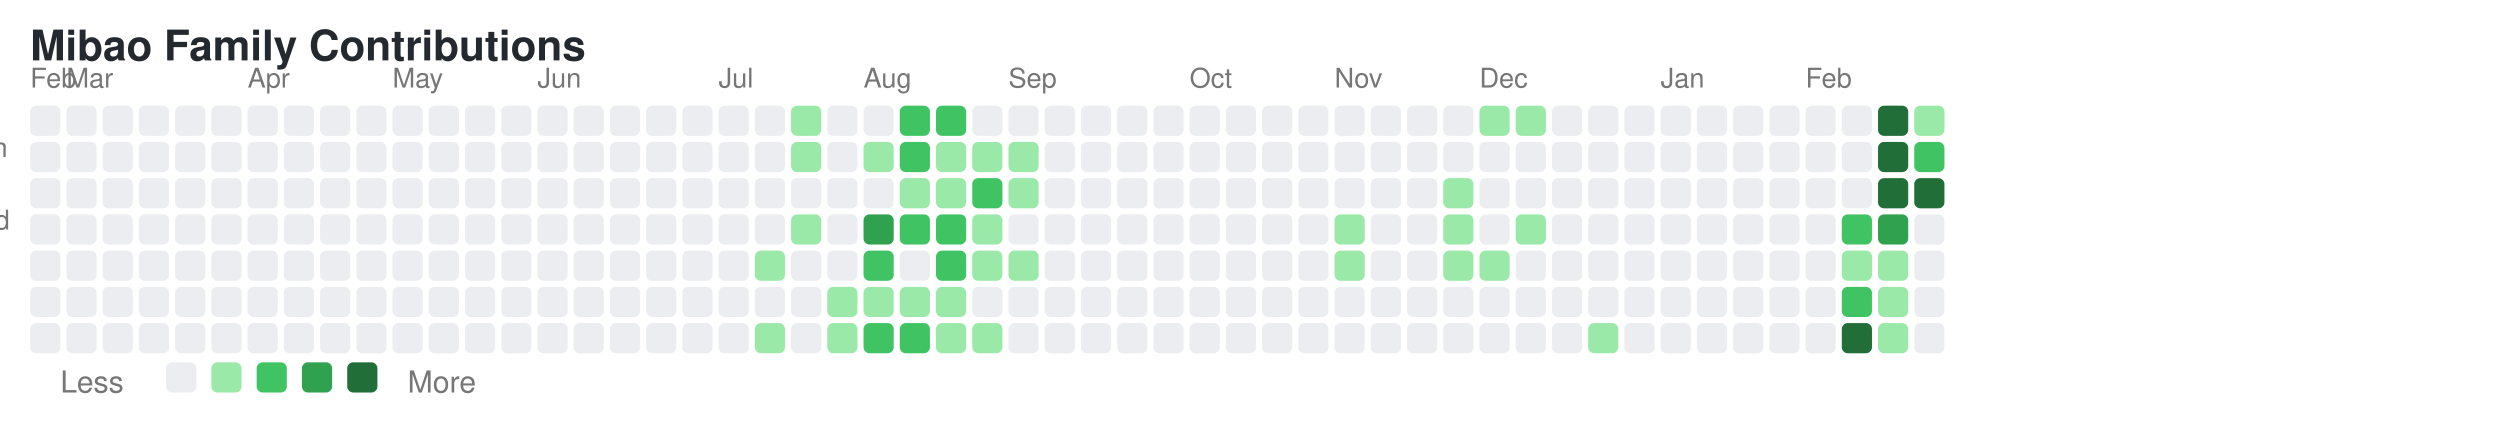
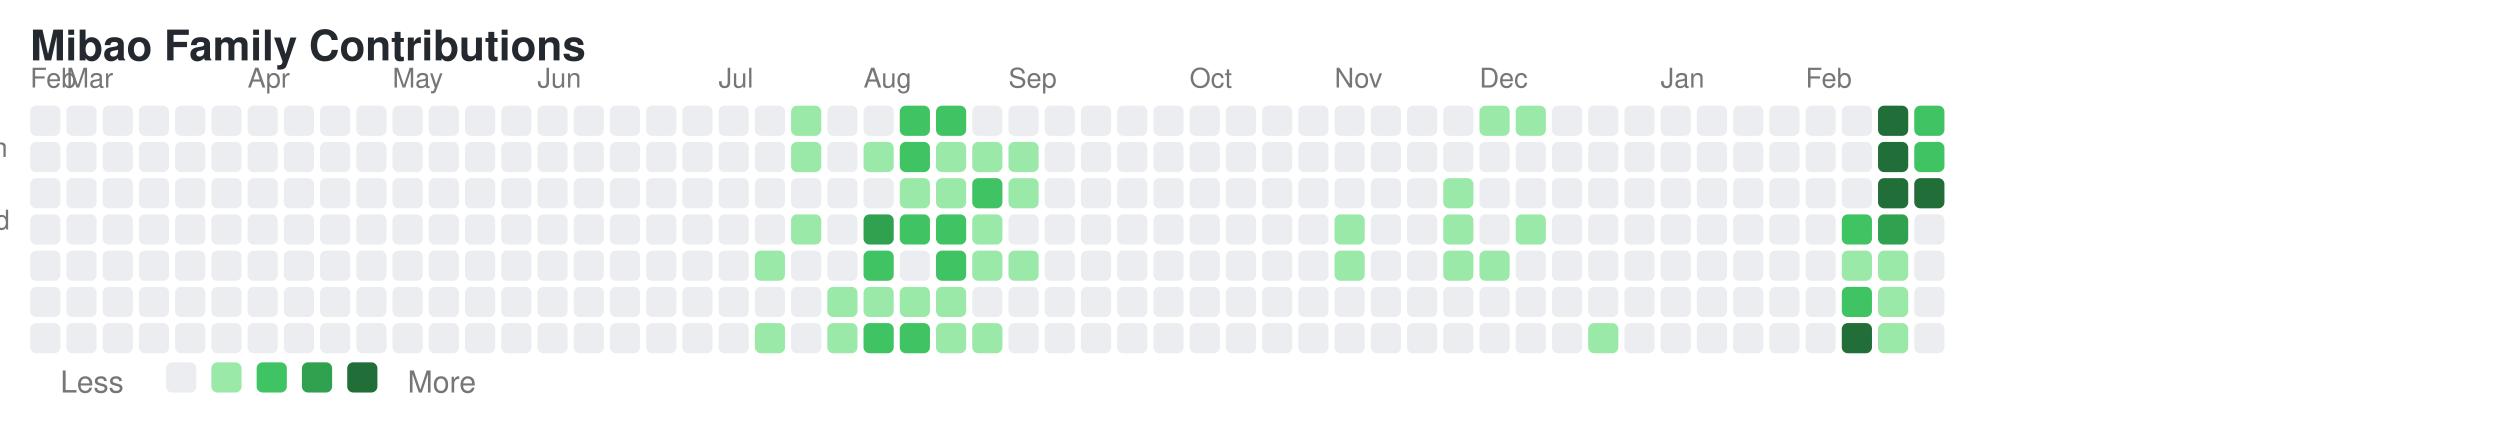
<svg xmlns="http://www.w3.org/2000/svg" width="828" height="140">
  <text x="10" y="20" font-family="-apple-system, BlinkMacSystemFont, Segoe UI, Helvetica, Arial, sans-serif" font-size="14" font-weight="600" fill="#24292f">Mibao Family Contributions</text>
  <g transform="translate(10, 35)">
    <text x="0" y="-6" font-family="-apple-system, BlinkMacSystemFont, Segoe UI, Helvetica, Arial, sans-serif" font-size="9" fill="#767676">Feb</text>
    <text x="12" y="-6" font-family="-apple-system, BlinkMacSystemFont, Segoe UI, Helvetica, Arial, sans-serif" font-size="9" fill="#767676">Mar</text>
    <text x="72" y="-6" font-family="-apple-system, BlinkMacSystemFont, Segoe UI, Helvetica, Arial, sans-serif" font-size="9" fill="#767676">Apr</text>
    <text x="120" y="-6" font-family="-apple-system, BlinkMacSystemFont, Segoe UI, Helvetica, Arial, sans-serif" font-size="9" fill="#767676">May</text>
    <text x="168" y="-6" font-family="-apple-system, BlinkMacSystemFont, Segoe UI, Helvetica, Arial, sans-serif" font-size="9" fill="#767676">Jun</text>
    <text x="228" y="-6" font-family="-apple-system, BlinkMacSystemFont, Segoe UI, Helvetica, Arial, sans-serif" font-size="9" fill="#767676">Jul</text>
    <text x="276" y="-6" font-family="-apple-system, BlinkMacSystemFont, Segoe UI, Helvetica, Arial, sans-serif" font-size="9" fill="#767676">Aug</text>
    <text x="324" y="-6" font-family="-apple-system, BlinkMacSystemFont, Segoe UI, Helvetica, Arial, sans-serif" font-size="9" fill="#767676">Sep</text>
    <text x="384" y="-6" font-family="-apple-system, BlinkMacSystemFont, Segoe UI, Helvetica, Arial, sans-serif" font-size="9" fill="#767676">Oct</text>
    <text x="432" y="-6" font-family="-apple-system, BlinkMacSystemFont, Segoe UI, Helvetica, Arial, sans-serif" font-size="9" fill="#767676">Nov</text>
    <text x="480" y="-6" font-family="-apple-system, BlinkMacSystemFont, Segoe UI, Helvetica, Arial, sans-serif" font-size="9" fill="#767676">Dec</text>
    <text x="540" y="-6" font-family="-apple-system, BlinkMacSystemFont, Segoe UI, Helvetica, Arial, sans-serif" font-size="9" fill="#767676">Jan</text>
    <text x="588" y="-6" font-family="-apple-system, BlinkMacSystemFont, Segoe UI, Helvetica, Arial, sans-serif" font-size="9" fill="#767676">Feb</text>
    <text x="-25" y="17.0" font-family="-apple-system, BlinkMacSystemFont, Segoe UI, Helvetica, Arial, sans-serif" font-size="9" fill="#767676">Mon</text>
    <text x="-25" y="41.0" font-family="-apple-system, BlinkMacSystemFont, Segoe UI, Helvetica, Arial, sans-serif" font-size="9" fill="#767676">Wed</text>
    <text x="-25" y="65.0" font-family="-apple-system, BlinkMacSystemFont, Segoe UI, Helvetica, Arial, sans-serif" font-size="9" fill="#767676">Fri</text>
    <rect x="0" y="0" width="10" height="10" fill="#ebedf0" rx="2" />
    <rect x="0" y="12" width="10" height="10" fill="#ebedf0" rx="2" />
    <rect x="0" y="24" width="10" height="10" fill="#ebedf0" rx="2" />
    <rect x="0" y="36" width="10" height="10" fill="#ebedf0" rx="2" />
    <rect x="0" y="48" width="10" height="10" fill="#ebedf0" rx="2" />
    <rect x="0" y="60" width="10" height="10" fill="#ebedf0" rx="2" />
    <rect x="0" y="72" width="10" height="10" fill="#ebedf0" rx="2" />
    <rect x="12" y="0" width="10" height="10" fill="#ebedf0" rx="2" />
    <rect x="12" y="12" width="10" height="10" fill="#ebedf0" rx="2" />
    <rect x="12" y="24" width="10" height="10" fill="#ebedf0" rx="2" />
    <rect x="12" y="36" width="10" height="10" fill="#ebedf0" rx="2" />
    <rect x="12" y="48" width="10" height="10" fill="#ebedf0" rx="2" />
    <rect x="12" y="60" width="10" height="10" fill="#ebedf0" rx="2" />
    <rect x="12" y="72" width="10" height="10" fill="#ebedf0" rx="2" />
    <rect x="24" y="0" width="10" height="10" fill="#ebedf0" rx="2" />
    <rect x="24" y="12" width="10" height="10" fill="#ebedf0" rx="2" />
    <rect x="24" y="24" width="10" height="10" fill="#ebedf0" rx="2" />
    <rect x="24" y="36" width="10" height="10" fill="#ebedf0" rx="2" />
    <rect x="24" y="48" width="10" height="10" fill="#ebedf0" rx="2" />
    <rect x="24" y="60" width="10" height="10" fill="#ebedf0" rx="2" />
    <rect x="24" y="72" width="10" height="10" fill="#ebedf0" rx="2" />
    <rect x="36" y="0" width="10" height="10" fill="#ebedf0" rx="2" />
    <rect x="36" y="12" width="10" height="10" fill="#ebedf0" rx="2" />
    <rect x="36" y="24" width="10" height="10" fill="#ebedf0" rx="2" />
    <rect x="36" y="36" width="10" height="10" fill="#ebedf0" rx="2" />
    <rect x="36" y="48" width="10" height="10" fill="#ebedf0" rx="2" />
    <rect x="36" y="60" width="10" height="10" fill="#ebedf0" rx="2" />
    <rect x="36" y="72" width="10" height="10" fill="#ebedf0" rx="2" />
    <rect x="48" y="0" width="10" height="10" fill="#ebedf0" rx="2" />
    <rect x="48" y="12" width="10" height="10" fill="#ebedf0" rx="2" />
    <rect x="48" y="24" width="10" height="10" fill="#ebedf0" rx="2" />
    <rect x="48" y="36" width="10" height="10" fill="#ebedf0" rx="2" />
    <rect x="48" y="48" width="10" height="10" fill="#ebedf0" rx="2" />
    <rect x="48" y="60" width="10" height="10" fill="#ebedf0" rx="2" />
    <rect x="48" y="72" width="10" height="10" fill="#ebedf0" rx="2" />
    <rect x="60" y="0" width="10" height="10" fill="#ebedf0" rx="2" />
    <rect x="60" y="12" width="10" height="10" fill="#ebedf0" rx="2" />
    <rect x="60" y="24" width="10" height="10" fill="#ebedf0" rx="2" />
    <rect x="60" y="36" width="10" height="10" fill="#ebedf0" rx="2" />
    <rect x="60" y="48" width="10" height="10" fill="#ebedf0" rx="2" />
    <rect x="60" y="60" width="10" height="10" fill="#ebedf0" rx="2" />
    <rect x="60" y="72" width="10" height="10" fill="#ebedf0" rx="2" />
    <rect x="72" y="0" width="10" height="10" fill="#ebedf0" rx="2" />
    <rect x="72" y="12" width="10" height="10" fill="#ebedf0" rx="2" />
    <rect x="72" y="24" width="10" height="10" fill="#ebedf0" rx="2" />
    <rect x="72" y="36" width="10" height="10" fill="#ebedf0" rx="2" />
    <rect x="72" y="48" width="10" height="10" fill="#ebedf0" rx="2" />
    <rect x="72" y="60" width="10" height="10" fill="#ebedf0" rx="2" />
    <rect x="72" y="72" width="10" height="10" fill="#ebedf0" rx="2" />
    <rect x="84" y="0" width="10" height="10" fill="#ebedf0" rx="2" />
    <rect x="84" y="12" width="10" height="10" fill="#ebedf0" rx="2" />
    <rect x="84" y="24" width="10" height="10" fill="#ebedf0" rx="2" />
    <rect x="84" y="36" width="10" height="10" fill="#ebedf0" rx="2" />
    <rect x="84" y="48" width="10" height="10" fill="#ebedf0" rx="2" />
    <rect x="84" y="60" width="10" height="10" fill="#ebedf0" rx="2" />
    <rect x="84" y="72" width="10" height="10" fill="#ebedf0" rx="2" />
    <rect x="96" y="0" width="10" height="10" fill="#ebedf0" rx="2" />
    <rect x="96" y="12" width="10" height="10" fill="#ebedf0" rx="2" />
    <rect x="96" y="24" width="10" height="10" fill="#ebedf0" rx="2" />
    <rect x="96" y="36" width="10" height="10" fill="#ebedf0" rx="2" />
    <rect x="96" y="48" width="10" height="10" fill="#ebedf0" rx="2" />
    <rect x="96" y="60" width="10" height="10" fill="#ebedf0" rx="2" />
    <rect x="96" y="72" width="10" height="10" fill="#ebedf0" rx="2" />
    <rect x="108" y="0" width="10" height="10" fill="#ebedf0" rx="2" />
    <rect x="108" y="12" width="10" height="10" fill="#ebedf0" rx="2" />
    <rect x="108" y="24" width="10" height="10" fill="#ebedf0" rx="2" />
    <rect x="108" y="36" width="10" height="10" fill="#ebedf0" rx="2" />
    <rect x="108" y="48" width="10" height="10" fill="#ebedf0" rx="2" />
    <rect x="108" y="60" width="10" height="10" fill="#ebedf0" rx="2" />
    <rect x="108" y="72" width="10" height="10" fill="#ebedf0" rx="2" />
    <rect x="120" y="0" width="10" height="10" fill="#ebedf0" rx="2" />
    <rect x="120" y="12" width="10" height="10" fill="#ebedf0" rx="2" />
    <rect x="120" y="24" width="10" height="10" fill="#ebedf0" rx="2" />
    <rect x="120" y="36" width="10" height="10" fill="#ebedf0" rx="2" />
    <rect x="120" y="48" width="10" height="10" fill="#ebedf0" rx="2" />
    <rect x="120" y="60" width="10" height="10" fill="#ebedf0" rx="2" />
    <rect x="120" y="72" width="10" height="10" fill="#ebedf0" rx="2" />
    <rect x="132" y="0" width="10" height="10" fill="#ebedf0" rx="2" />
    <rect x="132" y="12" width="10" height="10" fill="#ebedf0" rx="2" />
    <rect x="132" y="24" width="10" height="10" fill="#ebedf0" rx="2" />
    <rect x="132" y="36" width="10" height="10" fill="#ebedf0" rx="2" />
    <rect x="132" y="48" width="10" height="10" fill="#ebedf0" rx="2" />
    <rect x="132" y="60" width="10" height="10" fill="#ebedf0" rx="2" />
    <rect x="132" y="72" width="10" height="10" fill="#ebedf0" rx="2" />
    <rect x="144" y="0" width="10" height="10" fill="#ebedf0" rx="2" />
    <rect x="144" y="12" width="10" height="10" fill="#ebedf0" rx="2" />
    <rect x="144" y="24" width="10" height="10" fill="#ebedf0" rx="2" />
    <rect x="144" y="36" width="10" height="10" fill="#ebedf0" rx="2" />
    <rect x="144" y="48" width="10" height="10" fill="#ebedf0" rx="2" />
    <rect x="144" y="60" width="10" height="10" fill="#ebedf0" rx="2" />
    <rect x="144" y="72" width="10" height="10" fill="#ebedf0" rx="2" />
    <rect x="156" y="0" width="10" height="10" fill="#ebedf0" rx="2" />
    <rect x="156" y="12" width="10" height="10" fill="#ebedf0" rx="2" />
    <rect x="156" y="24" width="10" height="10" fill="#ebedf0" rx="2" />
    <rect x="156" y="36" width="10" height="10" fill="#ebedf0" rx="2" />
    <rect x="156" y="48" width="10" height="10" fill="#ebedf0" rx="2" />
    <rect x="156" y="60" width="10" height="10" fill="#ebedf0" rx="2" />
    <rect x="156" y="72" width="10" height="10" fill="#ebedf0" rx="2" />
    <rect x="168" y="0" width="10" height="10" fill="#ebedf0" rx="2" />
    <rect x="168" y="12" width="10" height="10" fill="#ebedf0" rx="2" />
    <rect x="168" y="24" width="10" height="10" fill="#ebedf0" rx="2" />
    <rect x="168" y="36" width="10" height="10" fill="#ebedf0" rx="2" />
    <rect x="168" y="48" width="10" height="10" fill="#ebedf0" rx="2" />
    <rect x="168" y="60" width="10" height="10" fill="#ebedf0" rx="2" />
    <rect x="168" y="72" width="10" height="10" fill="#ebedf0" rx="2" />
    <rect x="180" y="0" width="10" height="10" fill="#ebedf0" rx="2" />
    <rect x="180" y="12" width="10" height="10" fill="#ebedf0" rx="2" />
    <rect x="180" y="24" width="10" height="10" fill="#ebedf0" rx="2" />
    <rect x="180" y="36" width="10" height="10" fill="#ebedf0" rx="2" />
    <rect x="180" y="48" width="10" height="10" fill="#ebedf0" rx="2" />
    <rect x="180" y="60" width="10" height="10" fill="#ebedf0" rx="2" />
    <rect x="180" y="72" width="10" height="10" fill="#ebedf0" rx="2" />
    <rect x="192" y="0" width="10" height="10" fill="#ebedf0" rx="2" />
    <rect x="192" y="12" width="10" height="10" fill="#ebedf0" rx="2" />
    <rect x="192" y="24" width="10" height="10" fill="#ebedf0" rx="2" />
    <rect x="192" y="36" width="10" height="10" fill="#ebedf0" rx="2" />
    <rect x="192" y="48" width="10" height="10" fill="#ebedf0" rx="2" />
    <rect x="192" y="60" width="10" height="10" fill="#ebedf0" rx="2" />
    <rect x="192" y="72" width="10" height="10" fill="#ebedf0" rx="2" />
    <rect x="204" y="0" width="10" height="10" fill="#ebedf0" rx="2" />
    <rect x="204" y="12" width="10" height="10" fill="#ebedf0" rx="2" />
    <rect x="204" y="24" width="10" height="10" fill="#ebedf0" rx="2" />
    <rect x="204" y="36" width="10" height="10" fill="#ebedf0" rx="2" />
    <rect x="204" y="48" width="10" height="10" fill="#ebedf0" rx="2" />
    <rect x="204" y="60" width="10" height="10" fill="#ebedf0" rx="2" />
    <rect x="204" y="72" width="10" height="10" fill="#ebedf0" rx="2" />
    <rect x="216" y="0" width="10" height="10" fill="#ebedf0" rx="2" />
    <rect x="216" y="12" width="10" height="10" fill="#ebedf0" rx="2" />
    <rect x="216" y="24" width="10" height="10" fill="#ebedf0" rx="2" />
    <rect x="216" y="36" width="10" height="10" fill="#ebedf0" rx="2" />
    <rect x="216" y="48" width="10" height="10" fill="#ebedf0" rx="2" />
    <rect x="216" y="60" width="10" height="10" fill="#ebedf0" rx="2" />
    <rect x="216" y="72" width="10" height="10" fill="#ebedf0" rx="2" />
    <rect x="228" y="0" width="10" height="10" fill="#ebedf0" rx="2" />
    <rect x="228" y="12" width="10" height="10" fill="#ebedf0" rx="2" />
    <rect x="228" y="24" width="10" height="10" fill="#ebedf0" rx="2" />
    <rect x="228" y="36" width="10" height="10" fill="#ebedf0" rx="2" />
    <rect x="228" y="48" width="10" height="10" fill="#ebedf0" rx="2" />
    <rect x="228" y="60" width="10" height="10" fill="#ebedf0" rx="2" />
    <rect x="228" y="72" width="10" height="10" fill="#ebedf0" rx="2" />
    <rect x="240" y="0" width="10" height="10" fill="#ebedf0" rx="2" />
    <rect x="240" y="12" width="10" height="10" fill="#ebedf0" rx="2" />
    <rect x="240" y="24" width="10" height="10" fill="#ebedf0" rx="2" />
    <rect x="240" y="36" width="10" height="10" fill="#ebedf0" rx="2" />
    <rect x="240" y="48" width="10" height="10" fill="#9be9a8" rx="2" />
    <rect x="240" y="60" width="10" height="10" fill="#ebedf0" rx="2" />
    <rect x="240" y="72" width="10" height="10" fill="#9be9a8" rx="2" />
    <rect x="252" y="0" width="10" height="10" fill="#9be9a8" rx="2" />
    <rect x="252" y="12" width="10" height="10" fill="#9be9a8" rx="2" />
    <rect x="252" y="24" width="10" height="10" fill="#ebedf0" rx="2" />
    <rect x="252" y="36" width="10" height="10" fill="#9be9a8" rx="2" />
    <rect x="252" y="48" width="10" height="10" fill="#ebedf0" rx="2" />
    <rect x="252" y="60" width="10" height="10" fill="#ebedf0" rx="2" />
    <rect x="252" y="72" width="10" height="10" fill="#ebedf0" rx="2" />
    <rect x="264" y="0" width="10" height="10" fill="#ebedf0" rx="2" />
    <rect x="264" y="12" width="10" height="10" fill="#ebedf0" rx="2" />
    <rect x="264" y="24" width="10" height="10" fill="#ebedf0" rx="2" />
    <rect x="264" y="36" width="10" height="10" fill="#ebedf0" rx="2" />
    <rect x="264" y="48" width="10" height="10" fill="#ebedf0" rx="2" />
    <rect x="264" y="60" width="10" height="10" fill="#9be9a8" rx="2" />
    <rect x="264" y="72" width="10" height="10" fill="#9be9a8" rx="2" />
    <rect x="276" y="0" width="10" height="10" fill="#ebedf0" rx="2" />
    <rect x="276" y="12" width="10" height="10" fill="#9be9a8" rx="2" />
    <rect x="276" y="24" width="10" height="10" fill="#ebedf0" rx="2" />
    <rect x="276" y="36" width="10" height="10" fill="#30a14e" rx="2" />
    <rect x="276" y="48" width="10" height="10" fill="#40c463" rx="2" />
    <rect x="276" y="60" width="10" height="10" fill="#9be9a8" rx="2" />
    <rect x="276" y="72" width="10" height="10" fill="#40c463" rx="2" />
    <rect x="288" y="0" width="10" height="10" fill="#40c463" rx="2" />
    <rect x="288" y="12" width="10" height="10" fill="#40c463" rx="2" />
    <rect x="288" y="24" width="10" height="10" fill="#9be9a8" rx="2" />
    <rect x="288" y="36" width="10" height="10" fill="#40c463" rx="2" />
    <rect x="288" y="48" width="10" height="10" fill="#ebedf0" rx="2" />
    <rect x="288" y="60" width="10" height="10" fill="#9be9a8" rx="2" />
    <rect x="288" y="72" width="10" height="10" fill="#40c463" rx="2" />
    <rect x="300" y="0" width="10" height="10" fill="#40c463" rx="2" />
    <rect x="300" y="12" width="10" height="10" fill="#9be9a8" rx="2" />
    <rect x="300" y="24" width="10" height="10" fill="#9be9a8" rx="2" />
    <rect x="300" y="36" width="10" height="10" fill="#40c463" rx="2" />
    <rect x="300" y="48" width="10" height="10" fill="#40c463" rx="2" />
    <rect x="300" y="60" width="10" height="10" fill="#9be9a8" rx="2" />
    <rect x="300" y="72" width="10" height="10" fill="#9be9a8" rx="2" />
    <rect x="312" y="0" width="10" height="10" fill="#ebedf0" rx="2" />
    <rect x="312" y="12" width="10" height="10" fill="#9be9a8" rx="2" />
    <rect x="312" y="24" width="10" height="10" fill="#40c463" rx="2" />
    <rect x="312" y="36" width="10" height="10" fill="#9be9a8" rx="2" />
    <rect x="312" y="48" width="10" height="10" fill="#9be9a8" rx="2" />
    <rect x="312" y="60" width="10" height="10" fill="#ebedf0" rx="2" />
    <rect x="312" y="72" width="10" height="10" fill="#9be9a8" rx="2" />
    <rect x="324" y="0" width="10" height="10" fill="#ebedf0" rx="2" />
    <rect x="324" y="12" width="10" height="10" fill="#9be9a8" rx="2" />
    <rect x="324" y="24" width="10" height="10" fill="#9be9a8" rx="2" />
    <rect x="324" y="36" width="10" height="10" fill="#ebedf0" rx="2" />
    <rect x="324" y="48" width="10" height="10" fill="#9be9a8" rx="2" />
    <rect x="324" y="60" width="10" height="10" fill="#ebedf0" rx="2" />
    <rect x="324" y="72" width="10" height="10" fill="#ebedf0" rx="2" />
    <rect x="336" y="0" width="10" height="10" fill="#ebedf0" rx="2" />
    <rect x="336" y="12" width="10" height="10" fill="#ebedf0" rx="2" />
    <rect x="336" y="24" width="10" height="10" fill="#ebedf0" rx="2" />
    <rect x="336" y="36" width="10" height="10" fill="#ebedf0" rx="2" />
    <rect x="336" y="48" width="10" height="10" fill="#ebedf0" rx="2" />
    <rect x="336" y="60" width="10" height="10" fill="#ebedf0" rx="2" />
    <rect x="336" y="72" width="10" height="10" fill="#ebedf0" rx="2" />
    <rect x="348" y="0" width="10" height="10" fill="#ebedf0" rx="2" />
    <rect x="348" y="12" width="10" height="10" fill="#ebedf0" rx="2" />
    <rect x="348" y="24" width="10" height="10" fill="#ebedf0" rx="2" />
    <rect x="348" y="36" width="10" height="10" fill="#ebedf0" rx="2" />
    <rect x="348" y="48" width="10" height="10" fill="#ebedf0" rx="2" />
    <rect x="348" y="60" width="10" height="10" fill="#ebedf0" rx="2" />
    <rect x="348" y="72" width="10" height="10" fill="#ebedf0" rx="2" />
    <rect x="360" y="0" width="10" height="10" fill="#ebedf0" rx="2" />
    <rect x="360" y="12" width="10" height="10" fill="#ebedf0" rx="2" />
    <rect x="360" y="24" width="10" height="10" fill="#ebedf0" rx="2" />
    <rect x="360" y="36" width="10" height="10" fill="#ebedf0" rx="2" />
    <rect x="360" y="48" width="10" height="10" fill="#ebedf0" rx="2" />
    <rect x="360" y="60" width="10" height="10" fill="#ebedf0" rx="2" />
    <rect x="360" y="72" width="10" height="10" fill="#ebedf0" rx="2" />
    <rect x="372" y="0" width="10" height="10" fill="#ebedf0" rx="2" />
    <rect x="372" y="12" width="10" height="10" fill="#ebedf0" rx="2" />
    <rect x="372" y="24" width="10" height="10" fill="#ebedf0" rx="2" />
    <rect x="372" y="36" width="10" height="10" fill="#ebedf0" rx="2" />
    <rect x="372" y="48" width="10" height="10" fill="#ebedf0" rx="2" />
    <rect x="372" y="60" width="10" height="10" fill="#ebedf0" rx="2" />
    <rect x="372" y="72" width="10" height="10" fill="#ebedf0" rx="2" />
    <rect x="384" y="0" width="10" height="10" fill="#ebedf0" rx="2" />
    <rect x="384" y="12" width="10" height="10" fill="#ebedf0" rx="2" />
    <rect x="384" y="24" width="10" height="10" fill="#ebedf0" rx="2" />
    <rect x="384" y="36" width="10" height="10" fill="#ebedf0" rx="2" />
    <rect x="384" y="48" width="10" height="10" fill="#ebedf0" rx="2" />
    <rect x="384" y="60" width="10" height="10" fill="#ebedf0" rx="2" />
    <rect x="384" y="72" width="10" height="10" fill="#ebedf0" rx="2" />
    <rect x="396" y="0" width="10" height="10" fill="#ebedf0" rx="2" />
    <rect x="396" y="12" width="10" height="10" fill="#ebedf0" rx="2" />
    <rect x="396" y="24" width="10" height="10" fill="#ebedf0" rx="2" />
    <rect x="396" y="36" width="10" height="10" fill="#ebedf0" rx="2" />
    <rect x="396" y="48" width="10" height="10" fill="#ebedf0" rx="2" />
    <rect x="396" y="60" width="10" height="10" fill="#ebedf0" rx="2" />
    <rect x="396" y="72" width="10" height="10" fill="#ebedf0" rx="2" />
    <rect x="408" y="0" width="10" height="10" fill="#ebedf0" rx="2" />
    <rect x="408" y="12" width="10" height="10" fill="#ebedf0" rx="2" />
    <rect x="408" y="24" width="10" height="10" fill="#ebedf0" rx="2" />
    <rect x="408" y="36" width="10" height="10" fill="#ebedf0" rx="2" />
    <rect x="408" y="48" width="10" height="10" fill="#ebedf0" rx="2" />
    <rect x="408" y="60" width="10" height="10" fill="#ebedf0" rx="2" />
    <rect x="408" y="72" width="10" height="10" fill="#ebedf0" rx="2" />
    <rect x="420" y="0" width="10" height="10" fill="#ebedf0" rx="2" />
    <rect x="420" y="12" width="10" height="10" fill="#ebedf0" rx="2" />
    <rect x="420" y="24" width="10" height="10" fill="#ebedf0" rx="2" />
    <rect x="420" y="36" width="10" height="10" fill="#ebedf0" rx="2" />
    <rect x="420" y="48" width="10" height="10" fill="#ebedf0" rx="2" />
    <rect x="420" y="60" width="10" height="10" fill="#ebedf0" rx="2" />
    <rect x="420" y="72" width="10" height="10" fill="#ebedf0" rx="2" />
    <rect x="432" y="0" width="10" height="10" fill="#ebedf0" rx="2" />
    <rect x="432" y="12" width="10" height="10" fill="#ebedf0" rx="2" />
    <rect x="432" y="24" width="10" height="10" fill="#ebedf0" rx="2" />
    <rect x="432" y="36" width="10" height="10" fill="#9be9a8" rx="2" />
    <rect x="432" y="48" width="10" height="10" fill="#9be9a8" rx="2" />
    <rect x="432" y="60" width="10" height="10" fill="#ebedf0" rx="2" />
    <rect x="432" y="72" width="10" height="10" fill="#ebedf0" rx="2" />
    <rect x="444" y="0" width="10" height="10" fill="#ebedf0" rx="2" />
    <rect x="444" y="12" width="10" height="10" fill="#ebedf0" rx="2" />
    <rect x="444" y="24" width="10" height="10" fill="#ebedf0" rx="2" />
    <rect x="444" y="36" width="10" height="10" fill="#ebedf0" rx="2" />
    <rect x="444" y="48" width="10" height="10" fill="#ebedf0" rx="2" />
    <rect x="444" y="60" width="10" height="10" fill="#ebedf0" rx="2" />
    <rect x="444" y="72" width="10" height="10" fill="#ebedf0" rx="2" />
    <rect x="456" y="0" width="10" height="10" fill="#ebedf0" rx="2" />
    <rect x="456" y="12" width="10" height="10" fill="#ebedf0" rx="2" />
    <rect x="456" y="24" width="10" height="10" fill="#ebedf0" rx="2" />
    <rect x="456" y="36" width="10" height="10" fill="#ebedf0" rx="2" />
    <rect x="456" y="48" width="10" height="10" fill="#ebedf0" rx="2" />
    <rect x="456" y="60" width="10" height="10" fill="#ebedf0" rx="2" />
    <rect x="456" y="72" width="10" height="10" fill="#ebedf0" rx="2" />
    <rect x="468" y="0" width="10" height="10" fill="#ebedf0" rx="2" />
    <rect x="468" y="12" width="10" height="10" fill="#ebedf0" rx="2" />
    <rect x="468" y="24" width="10" height="10" fill="#9be9a8" rx="2" />
    <rect x="468" y="36" width="10" height="10" fill="#9be9a8" rx="2" />
    <rect x="468" y="48" width="10" height="10" fill="#9be9a8" rx="2" />
    <rect x="468" y="60" width="10" height="10" fill="#ebedf0" rx="2" />
    <rect x="468" y="72" width="10" height="10" fill="#ebedf0" rx="2" />
    <rect x="480" y="0" width="10" height="10" fill="#9be9a8" rx="2" />
    <rect x="480" y="12" width="10" height="10" fill="#ebedf0" rx="2" />
    <rect x="480" y="24" width="10" height="10" fill="#ebedf0" rx="2" />
    <rect x="480" y="36" width="10" height="10" fill="#ebedf0" rx="2" />
    <rect x="480" y="48" width="10" height="10" fill="#9be9a8" rx="2" />
    <rect x="480" y="60" width="10" height="10" fill="#ebedf0" rx="2" />
    <rect x="480" y="72" width="10" height="10" fill="#ebedf0" rx="2" />
    <rect x="492" y="0" width="10" height="10" fill="#9be9a8" rx="2" />
    <rect x="492" y="12" width="10" height="10" fill="#ebedf0" rx="2" />
    <rect x="492" y="24" width="10" height="10" fill="#ebedf0" rx="2" />
    <rect x="492" y="36" width="10" height="10" fill="#9be9a8" rx="2" />
    <rect x="492" y="48" width="10" height="10" fill="#ebedf0" rx="2" />
    <rect x="492" y="60" width="10" height="10" fill="#ebedf0" rx="2" />
    <rect x="492" y="72" width="10" height="10" fill="#ebedf0" rx="2" />
    <rect x="504" y="0" width="10" height="10" fill="#ebedf0" rx="2" />
    <rect x="504" y="12" width="10" height="10" fill="#ebedf0" rx="2" />
    <rect x="504" y="24" width="10" height="10" fill="#ebedf0" rx="2" />
    <rect x="504" y="36" width="10" height="10" fill="#ebedf0" rx="2" />
    <rect x="504" y="48" width="10" height="10" fill="#ebedf0" rx="2" />
    <rect x="504" y="60" width="10" height="10" fill="#ebedf0" rx="2" />
    <rect x="504" y="72" width="10" height="10" fill="#ebedf0" rx="2" />
    <rect x="516" y="0" width="10" height="10" fill="#ebedf0" rx="2" />
    <rect x="516" y="12" width="10" height="10" fill="#ebedf0" rx="2" />
    <rect x="516" y="24" width="10" height="10" fill="#ebedf0" rx="2" />
    <rect x="516" y="36" width="10" height="10" fill="#ebedf0" rx="2" />
    <rect x="516" y="48" width="10" height="10" fill="#ebedf0" rx="2" />
    <rect x="516" y="60" width="10" height="10" fill="#ebedf0" rx="2" />
    <rect x="516" y="72" width="10" height="10" fill="#9be9a8" rx="2" />
    <rect x="528" y="0" width="10" height="10" fill="#ebedf0" rx="2" />
    <rect x="528" y="12" width="10" height="10" fill="#ebedf0" rx="2" />
    <rect x="528" y="24" width="10" height="10" fill="#ebedf0" rx="2" />
    <rect x="528" y="36" width="10" height="10" fill="#ebedf0" rx="2" />
    <rect x="528" y="48" width="10" height="10" fill="#ebedf0" rx="2" />
    <rect x="528" y="60" width="10" height="10" fill="#ebedf0" rx="2" />
    <rect x="528" y="72" width="10" height="10" fill="#ebedf0" rx="2" />
    <rect x="540" y="0" width="10" height="10" fill="#ebedf0" rx="2" />
    <rect x="540" y="12" width="10" height="10" fill="#ebedf0" rx="2" />
    <rect x="540" y="24" width="10" height="10" fill="#ebedf0" rx="2" />
    <rect x="540" y="36" width="10" height="10" fill="#ebedf0" rx="2" />
    <rect x="540" y="48" width="10" height="10" fill="#ebedf0" rx="2" />
    <rect x="540" y="60" width="10" height="10" fill="#ebedf0" rx="2" />
    <rect x="540" y="72" width="10" height="10" fill="#ebedf0" rx="2" />
    <rect x="552" y="0" width="10" height="10" fill="#ebedf0" rx="2" />
    <rect x="552" y="12" width="10" height="10" fill="#ebedf0" rx="2" />
    <rect x="552" y="24" width="10" height="10" fill="#ebedf0" rx="2" />
    <rect x="552" y="36" width="10" height="10" fill="#ebedf0" rx="2" />
    <rect x="552" y="48" width="10" height="10" fill="#ebedf0" rx="2" />
    <rect x="552" y="60" width="10" height="10" fill="#ebedf0" rx="2" />
    <rect x="552" y="72" width="10" height="10" fill="#ebedf0" rx="2" />
    <rect x="564" y="0" width="10" height="10" fill="#ebedf0" rx="2" />
    <rect x="564" y="12" width="10" height="10" fill="#ebedf0" rx="2" />
    <rect x="564" y="24" width="10" height="10" fill="#ebedf0" rx="2" />
    <rect x="564" y="36" width="10" height="10" fill="#ebedf0" rx="2" />
    <rect x="564" y="48" width="10" height="10" fill="#ebedf0" rx="2" />
    <rect x="564" y="60" width="10" height="10" fill="#ebedf0" rx="2" />
    <rect x="564" y="72" width="10" height="10" fill="#ebedf0" rx="2" />
    <rect x="576" y="0" width="10" height="10" fill="#ebedf0" rx="2" />
    <rect x="576" y="12" width="10" height="10" fill="#ebedf0" rx="2" />
    <rect x="576" y="24" width="10" height="10" fill="#ebedf0" rx="2" />
    <rect x="576" y="36" width="10" height="10" fill="#ebedf0" rx="2" />
    <rect x="576" y="48" width="10" height="10" fill="#ebedf0" rx="2" />
    <rect x="576" y="60" width="10" height="10" fill="#ebedf0" rx="2" />
    <rect x="576" y="72" width="10" height="10" fill="#ebedf0" rx="2" />
    <rect x="588" y="0" width="10" height="10" fill="#ebedf0" rx="2" />
    <rect x="588" y="12" width="10" height="10" fill="#ebedf0" rx="2" />
    <rect x="588" y="24" width="10" height="10" fill="#ebedf0" rx="2" />
    <rect x="588" y="36" width="10" height="10" fill="#ebedf0" rx="2" />
    <rect x="588" y="48" width="10" height="10" fill="#ebedf0" rx="2" />
    <rect x="588" y="60" width="10" height="10" fill="#ebedf0" rx="2" />
    <rect x="588" y="72" width="10" height="10" fill="#ebedf0" rx="2" />
    <rect x="600" y="0" width="10" height="10" fill="#ebedf0" rx="2" />
    <rect x="600" y="12" width="10" height="10" fill="#ebedf0" rx="2" />
    <rect x="600" y="24" width="10" height="10" fill="#ebedf0" rx="2" />
    <rect x="600" y="36" width="10" height="10" fill="#40c463" rx="2" />
    <rect x="600" y="48" width="10" height="10" fill="#9be9a8" rx="2" />
    <rect x="600" y="60" width="10" height="10" fill="#40c463" rx="2" />
    <rect x="600" y="72" width="10" height="10" fill="#216e39" rx="2" />
    <rect x="612" y="0" width="10" height="10" fill="#216e39" rx="2" />
    <rect x="612" y="12" width="10" height="10" fill="#216e39" rx="2" />
    <rect x="612" y="24" width="10" height="10" fill="#216e39" rx="2" />
    <rect x="612" y="36" width="10" height="10" fill="#30a14e" rx="2" />
    <rect x="612" y="48" width="10" height="10" fill="#9be9a8" rx="2" />
    <rect x="612" y="60" width="10" height="10" fill="#9be9a8" rx="2" />
    <rect x="612" y="72" width="10" height="10" fill="#9be9a8" rx="2" />
-     <rect x="624" y="0" width="10" height="10" fill="#9be9a8" rx="2" />
+     <rect x="624" y="0" width="10" height="10" fill="#40c463" rx="2" />
    <rect x="624" y="12" width="10" height="10" fill="#40c463" rx="2" />
    <rect x="624" y="24" width="10" height="10" fill="#216e39" rx="2" />
    <rect x="624" y="36" width="10" height="10" fill="#ebedf0" rx="2" />
    <rect x="624" y="48" width="10" height="10" fill="#ebedf0" rx="2" />
    <rect x="624" y="60" width="10" height="10" fill="#ebedf0" rx="2" />
    <rect x="624" y="72" width="10" height="10" fill="#ebedf0" rx="2" />
    <text x="10" y="95" font-family="-apple-system, BlinkMacSystemFont, Segoe UI, Helvetica, Arial, sans-serif" font-size="10" fill="#767676">Less</text>
    <rect x="45" y="85" width="10" height="10" fill="#ebedf0" rx="2" />
    <rect x="60" y="85" width="10" height="10" fill="#9be9a8" rx="2" />
    <rect x="75" y="85" width="10" height="10" fill="#40c463" rx="2" />
    <rect x="90" y="85" width="10" height="10" fill="#30a14e" rx="2" />
    <rect x="105" y="85" width="10" height="10" fill="#216e39" rx="2" />
    <text x="125" y="95" font-family="-apple-system, BlinkMacSystemFont, Segoe UI, Helvetica, Arial, sans-serif" font-size="10" fill="#767676">More</text>
  </g>
</svg>
